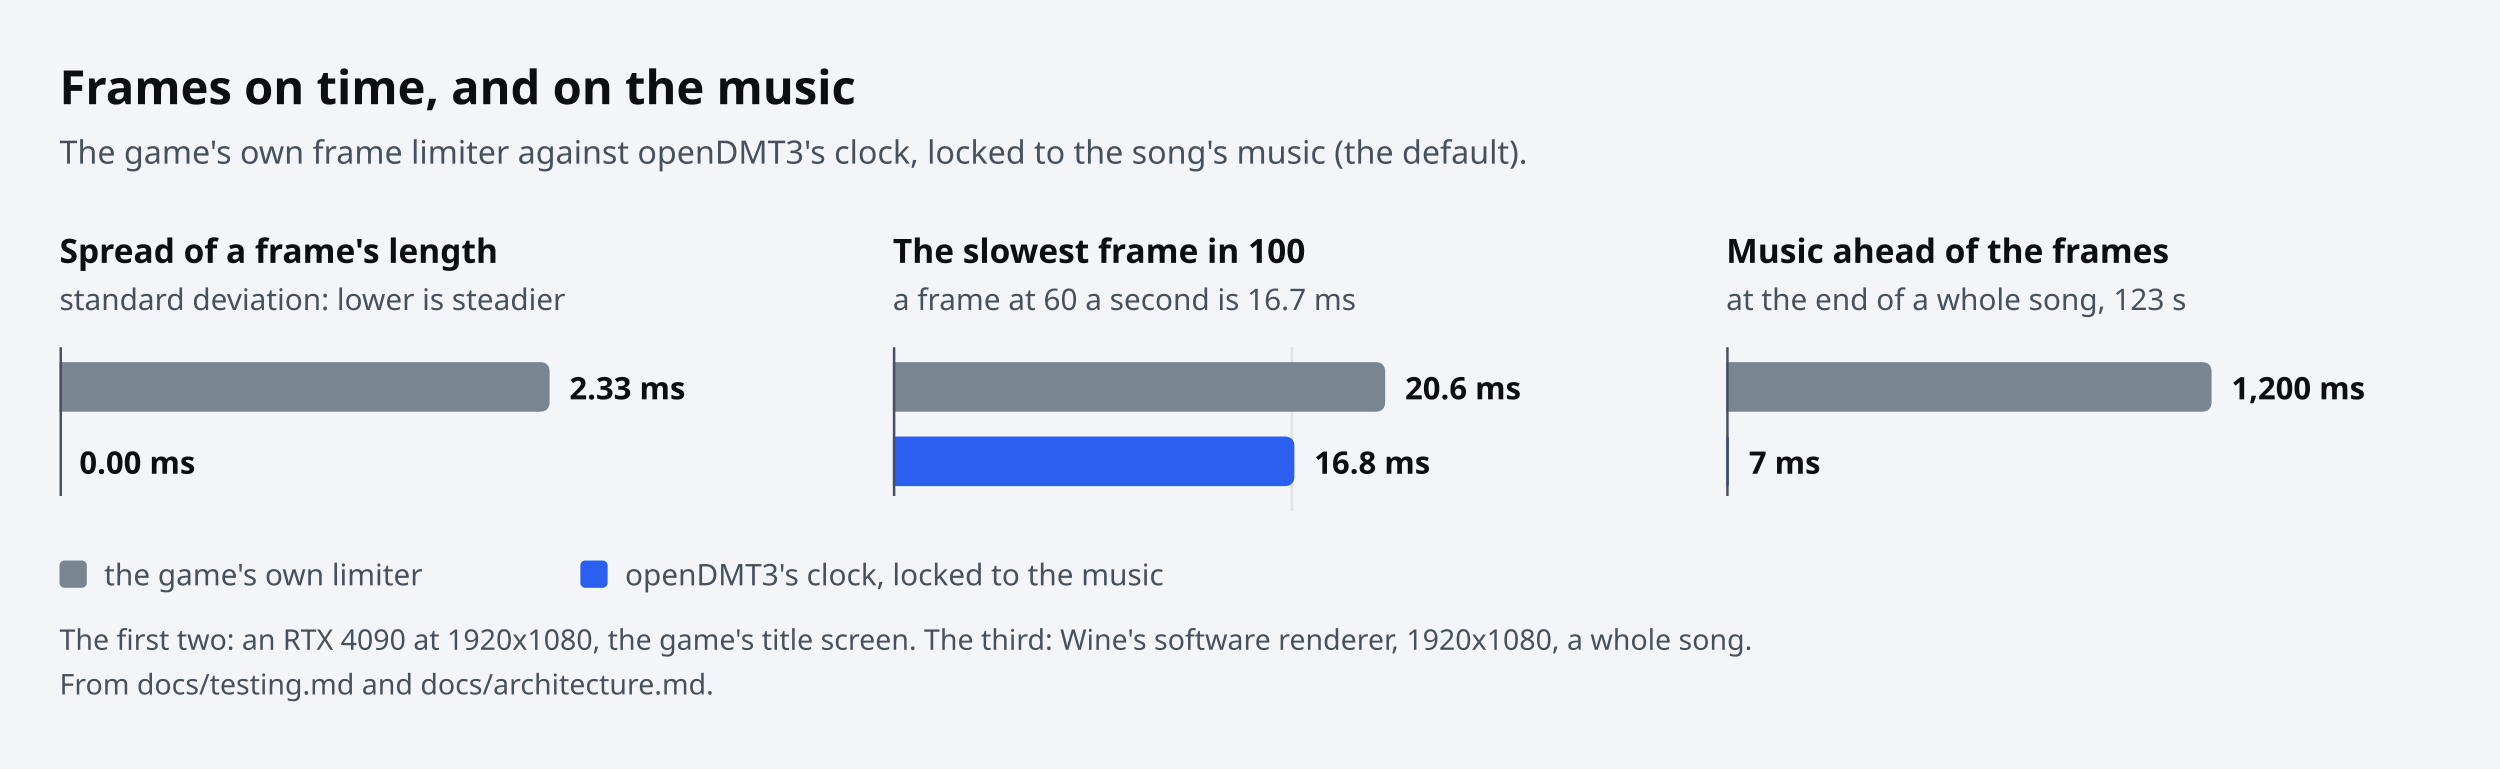
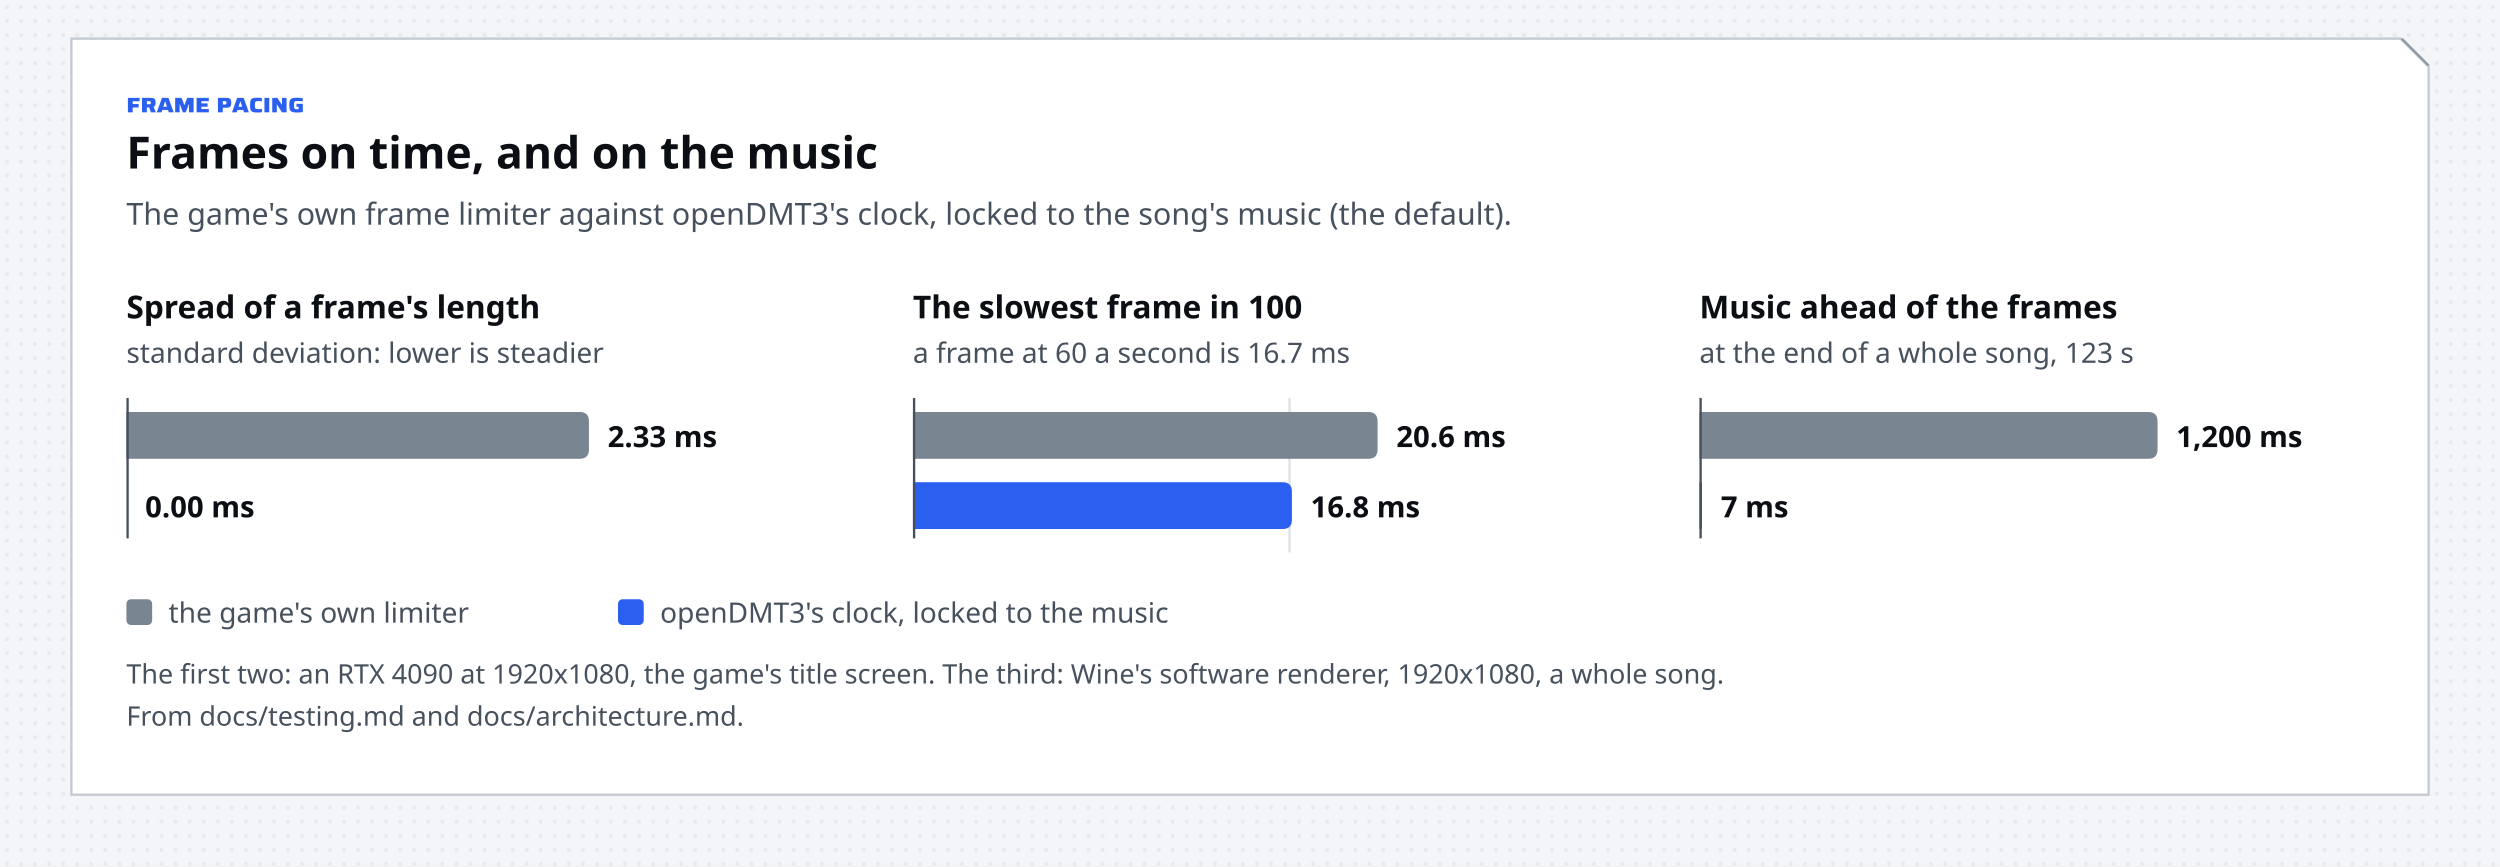
- <svg xmlns="http://www.w3.org/2000/svg" viewBox="-24 -24 1008 310" width="1008" height="310" font-family="Pretendard, -apple-system, BlinkMacSystemFont, 'Segoe UI', 'Noto Sans', 'Malgun Gothic', Helvetica, Arial, sans-serif" role="img" aria-label="Frames on time and on the music: the game's own frame limiter against openDMT3's clock, locked to the music. The spread of a frame's length (standard deviation): 2.33 milliseconds against 0.00. The slowest frame in a hundred: 20.6 milliseconds against 16.8, where a frame at 60 a second is 16.7. Measured on an RTX 4090 at 1920x1080 on the game's title screen. Over a whole song of 123 seconds on Wine's software renderer, the music ended 1.2 seconds ahead of the frames with the game's own pacing, and within 7 milliseconds of them locked to the music.">
-   <rect x="-24" y="-24" width="1008" height="310" fill="#f3f5f8" />
+ <svg xmlns="http://www.w3.org/2000/svg" viewBox="-54 -54 1068 370" width="1068" height="370" font-family="Pretendard, -apple-system, BlinkMacSystemFont, 'Segoe UI', 'Noto Sans', 'Malgun Gothic', Helvetica, Arial, sans-serif" role="img" aria-label="Frames on time and on the music: the game's own frame limiter against openDMT3's clock, locked to the music. The spread of a frame's length (standard deviation): 2.33 milliseconds against 0.00. The slowest frame in a hundred: 20.6 milliseconds against 16.8, where a frame at 60 a second is 16.7. Measured on an RTX 4090 at 1920x1080 on the game's title screen. Over a whole song of 123 seconds on Wine's software renderer, the music ended 1.2 seconds ahead of the frames with the game's own pacing, and within 7 milliseconds of them locked to the music.">
+   <defs>
+     <clipPath id="card1">
+       <path d="M-24,-38 H972 L984,-26 V286 H-24 Z" />
+     </clipPath>
+     <pattern id="dots-light" width="6" height="6" patternUnits="userSpaceOnUse">
+       <circle cx="3" cy="3" r="0.9" fill="#0b0e12" fill-opacity="0.05" />
+     </pattern>
+   </defs>
+   <rect x="-54" y="-54" width="1068" height="370" fill="#f3f5f8" />
+   <rect x="-54" y="-54" width="1068" height="370" fill="url(#dots-light)" />
+   <path d="M-23.5,-37.5 H971.5 L983.5,-25.5 V285.5 H-23.5 Z" fill="#ffffff" stroke="#c3cad3" stroke-width="1" />
+   <path d="M972,-37.5 L983.5,-26" stroke="#8f99a4" stroke-opacity="1" stroke-width="1" />
+   <path fill="#2a5ff0" d="M0.64 -6V-12.19H5.65V-10.77H2.68V-9.53H5.23V-8.1H2.68V-6Z M6.67 -6V-12.19H10.38Q11.05 -12.19 11.47 -12.06Q11.89 -11.93 12.1 -11.67Q12.32 -11.42 12.4 -11.04Q12.47 -10.66 12.47 -10.17Q12.47 -9.74 12.41 -9.39Q12.35 -9.04 12.16 -8.78Q11.98 -8.51 11.6 -8.35L12.59 -6H10.48L9.55 -8.51L10.09 -8.24Q9.95 -8.16 9.82 -8.15Q9.69 -8.13 9.59 -8.13H8.74V-6ZM8.74 -9.46H9.47Q9.8 -9.46 9.99 -9.48Q10.18 -9.51 10.27 -9.58Q10.37 -9.65 10.39 -9.78Q10.42 -9.91 10.42 -10.14Q10.42 -10.36 10.39 -10.49Q10.37 -10.62 10.27 -10.68Q10.18 -10.75 9.99 -10.77Q9.81 -10.8 9.48 -10.8H8.74Z M12.97 -6 15.19 -12.19H17.97L20.2 -6H18.13L17.77 -7.03H15.33L14.98 -6ZM15.76 -8.4H17.33L16.6 -10.68H16.51Z M20.83 -6V-12.19H23.55L24.73 -9.16H24.81L25.98 -12.19H28.71V-6H26.74V-9.48H26.66L25.38 -6H24.11L22.83 -9.48H22.74V-6Z M29.99 -6V-12.19H35.2V-10.77H32.03V-9.82H34.68V-8.43H32.03V-7.42H35.2V-6Z M39.1 -6V-12.19H42.71Q43.38 -12.19 43.79 -12.05Q44.21 -11.91 44.42 -11.65Q44.64 -11.38 44.71 -10.99Q44.78 -10.59 44.78 -10.08Q44.78 -9.6 44.72 -9.21Q44.65 -8.83 44.44 -8.55Q44.23 -8.27 43.81 -8.12Q43.4 -7.97 42.7 -7.97H41.17V-6ZM41.17 -9.36H41.85Q42.16 -9.36 42.33 -9.38Q42.51 -9.41 42.59 -9.49Q42.67 -9.56 42.7 -9.71Q42.73 -9.85 42.73 -10.08Q42.73 -10.31 42.7 -10.46Q42.68 -10.6 42.59 -10.67Q42.51 -10.74 42.34 -10.77Q42.16 -10.8 41.86 -10.8H41.17Z M45.09 -6 47.31 -12.19H50.09L52.32 -6H50.25L49.9 -7.03H47.45L47.1 -6ZM47.88 -8.4H49.45L48.72 -10.68H48.63Z M55.92 -5.93Q55.1 -5.93 54.54 -6.02Q53.99 -6.11 53.65 -6.32Q53.31 -6.54 53.13 -6.9Q52.96 -7.27 52.89 -7.81Q52.83 -8.35 52.83 -9.1Q52.83 -9.84 52.89 -10.38Q52.95 -10.92 53.12 -11.29Q53.3 -11.65 53.64 -11.87Q53.98 -12.08 54.54 -12.17Q55.1 -12.26 55.92 -12.26Q56.24 -12.26 56.59 -12.24Q56.94 -12.22 57.28 -12.18Q57.61 -12.15 57.86 -12.09V-10.72Q57.45 -10.76 57.17 -10.78Q56.89 -10.8 56.72 -10.81Q56.55 -10.81 56.43 -10.81Q55.99 -10.81 55.7 -10.78Q55.41 -10.75 55.26 -10.66Q55.1 -10.56 55.02 -10.37Q54.94 -10.18 54.92 -9.87Q54.9 -9.56 54.9 -9.1Q54.9 -8.63 54.92 -8.31Q54.94 -8 55.02 -7.81Q55.1 -7.63 55.26 -7.53Q55.41 -7.44 55.7 -7.41Q55.99 -7.38 56.43 -7.38Q56.76 -7.38 57.18 -7.4Q57.59 -7.43 57.91 -7.47V-6.06Q57.66 -6.03 57.33 -6Q56.99 -5.96 56.62 -5.95Q56.26 -5.93 55.92 -5.93Z M58.97 -6V-12.19H61.02V-6Z M62.3 -6V-12.19H64.48L66.39 -9.28H66.46V-12.19H68.42V-6H66.48L64.31 -9.37H64.26V-6Z M72.81 -5.93Q72.01 -5.93 71.45 -6.02Q70.88 -6.12 70.51 -6.33Q70.15 -6.55 69.94 -6.91Q69.74 -7.28 69.66 -7.81Q69.57 -8.35 69.57 -9.1Q69.57 -9.84 69.65 -10.38Q69.73 -10.91 69.94 -11.28Q70.15 -11.64 70.51 -11.86Q70.87 -12.08 71.42 -12.17Q71.97 -12.26 72.76 -12.26Q73.12 -12.26 73.58 -12.23Q74.03 -12.2 74.5 -12.16Q74.96 -12.11 75.35 -12.04V-10.71Q75.01 -10.74 74.66 -10.77Q74.3 -10.81 73.99 -10.82Q73.68 -10.84 73.48 -10.84Q72.95 -10.84 72.6 -10.82Q72.25 -10.81 72.05 -10.72Q71.85 -10.63 71.75 -10.45Q71.65 -10.26 71.62 -9.93Q71.59 -9.6 71.59 -9.1Q71.59 -8.65 71.62 -8.34Q71.64 -8.03 71.72 -7.83Q71.79 -7.63 71.94 -7.52Q72.08 -7.41 72.31 -7.37Q72.55 -7.32 72.9 -7.32Q72.97 -7.32 73.09 -7.33Q73.21 -7.33 73.34 -7.34Q73.47 -7.34 73.57 -7.34V-8.38H72.65V-9.65H75.37V-6.12Q74.99 -6.06 74.52 -6.02Q74.06 -5.97 73.62 -5.95Q73.17 -5.93 72.81 -5.93Z" />
  <text x="0" y="18" font-size="19" font-weight="700" fill="#0b0e12" text-anchor="start" data-box="0,960">Frames on time, and on the music</text>
  <text x="0" y="42" font-size="13" fill="#47515d" text-anchor="start" data-box="0,960">The game's own frame limiter against openDMT3's clock, locked to the song's music (the default).</text>
  <text x="0" y="82" font-size="13.5" font-weight="600" fill="#0b0e12" text-anchor="start" data-box="0,288">Spread of a frame's length</text>
  <text x="0" y="101" font-size="12" fill="#47515d" text-anchor="start" data-box="0,288">standard deviation: lower is steadier</text>
  <path d="M0.0,122.0 H193.6 Q197.6,122.0 197.6,126.0 V138.0 Q197.6,142.0 193.6,142.0 H0.0 Z" fill="#7a8592" />
  <text x="205.584" y="137" font-size="12.5" font-weight="600" fill="#0b0e12" text-anchor="start" data-box="0,328">2.33 ms</text>
  <text x="8" y="167" font-size="12.5" font-weight="600" fill="#0b0e12" text-anchor="start" data-box="0,328">0.00 ms</text>
  <path d="M0.5,116 V176" stroke="#47515d" stroke-width="1" />
  <text x="336" y="82" font-size="13.5" font-weight="600" fill="#0b0e12" text-anchor="start" data-box="336,624">The slowest frame in 100</text>
  <text x="336" y="101" font-size="12" fill="#47515d" text-anchor="start" data-box="336,624">a frame at 60 a second is 16.7 ms</text>
  <path d="M496.9,116 V182" stroke="#dfe3e8" stroke-width="1" />
  <path d="M336.0,122.0 H530.5 Q534.5,122.0 534.5,126.0 V138.0 Q534.5,142.0 530.5,142.0 H336.0 Z" fill="#7a8592" />
  <text x="542.509" y="137" font-size="12.5" font-weight="600" fill="#0b0e12" text-anchor="start" data-box="336,664">20.6 ms</text>
  <path d="M336.0,152.0 H493.9 Q497.9,152.0 497.9,156.0 V168.0 Q497.9,172.0 493.9,172.0 H336.0 Z" fill="#2a5ff0" />
  <text x="505.891" y="167" font-size="12.5" font-weight="600" fill="#0b0e12" text-anchor="start" data-box="336,664">16.8 ms</text>
  <path d="M336.5,116 V176" stroke="#47515d" stroke-width="1" />
  <text x="672" y="82" font-size="13.5" font-weight="600" fill="#0b0e12" text-anchor="start" data-box="672,960">Music ahead of the frames</text>
  <text x="672" y="101" font-size="12" fill="#47515d" text-anchor="start" data-box="672,960">at the end of a whole song, 123 s</text>
  <path d="M672.0,122.0 H863.7 Q867.7,122.0 867.7,126.0 V138.0 Q867.7,142.0 863.7,142.0 H672.0 Z" fill="#7a8592" />
  <text x="875.692" y="137" font-size="12.5" font-weight="600" fill="#0b0e12" text-anchor="start" data-box="672,1000">1,200 ms</text>
  <path d="M672.0,152.0 H672.6 Q673.1,152.0 673.1,152.6 V171.4 Q673.1,172.0 672.6,172.0 H672.0 Z" fill="#2a5ff0" />
  <text x="681.142" y="167" font-size="12.5" font-weight="600" fill="#0b0e12" text-anchor="start" data-box="672,1000">7 ms</text>
  <path d="M672.5,116 V176" stroke="#47515d" stroke-width="1" />
  <rect x="0" y="202" width="11" height="11" rx="2" fill="#7a8592" />
  <text x="18" y="212" font-size="12" fill="#47515d" text-anchor="start" data-box="18,200">the game's own limiter</text>
  <rect x="210" y="202" width="11" height="11" rx="2" fill="#2a5ff0" />
  <text x="228" y="212" font-size="12" fill="#47515d" text-anchor="start" data-box="228,510">openDMT3's clock, locked to the music</text>
  <text x="0" y="238" font-size="11.5" fill="#47515d" text-anchor="start" data-box="0,960">The first two: an RTX 4090 at 1920x1080, the game's title screen. The third: Wine's software renderer, 1920x1080, a whole song.</text>
  <text x="0" y="256" font-size="11.5" fill="#47515d" text-anchor="start" data-box="0,960">From docs/testing.md and docs/architecture.md.</text>
</svg>
